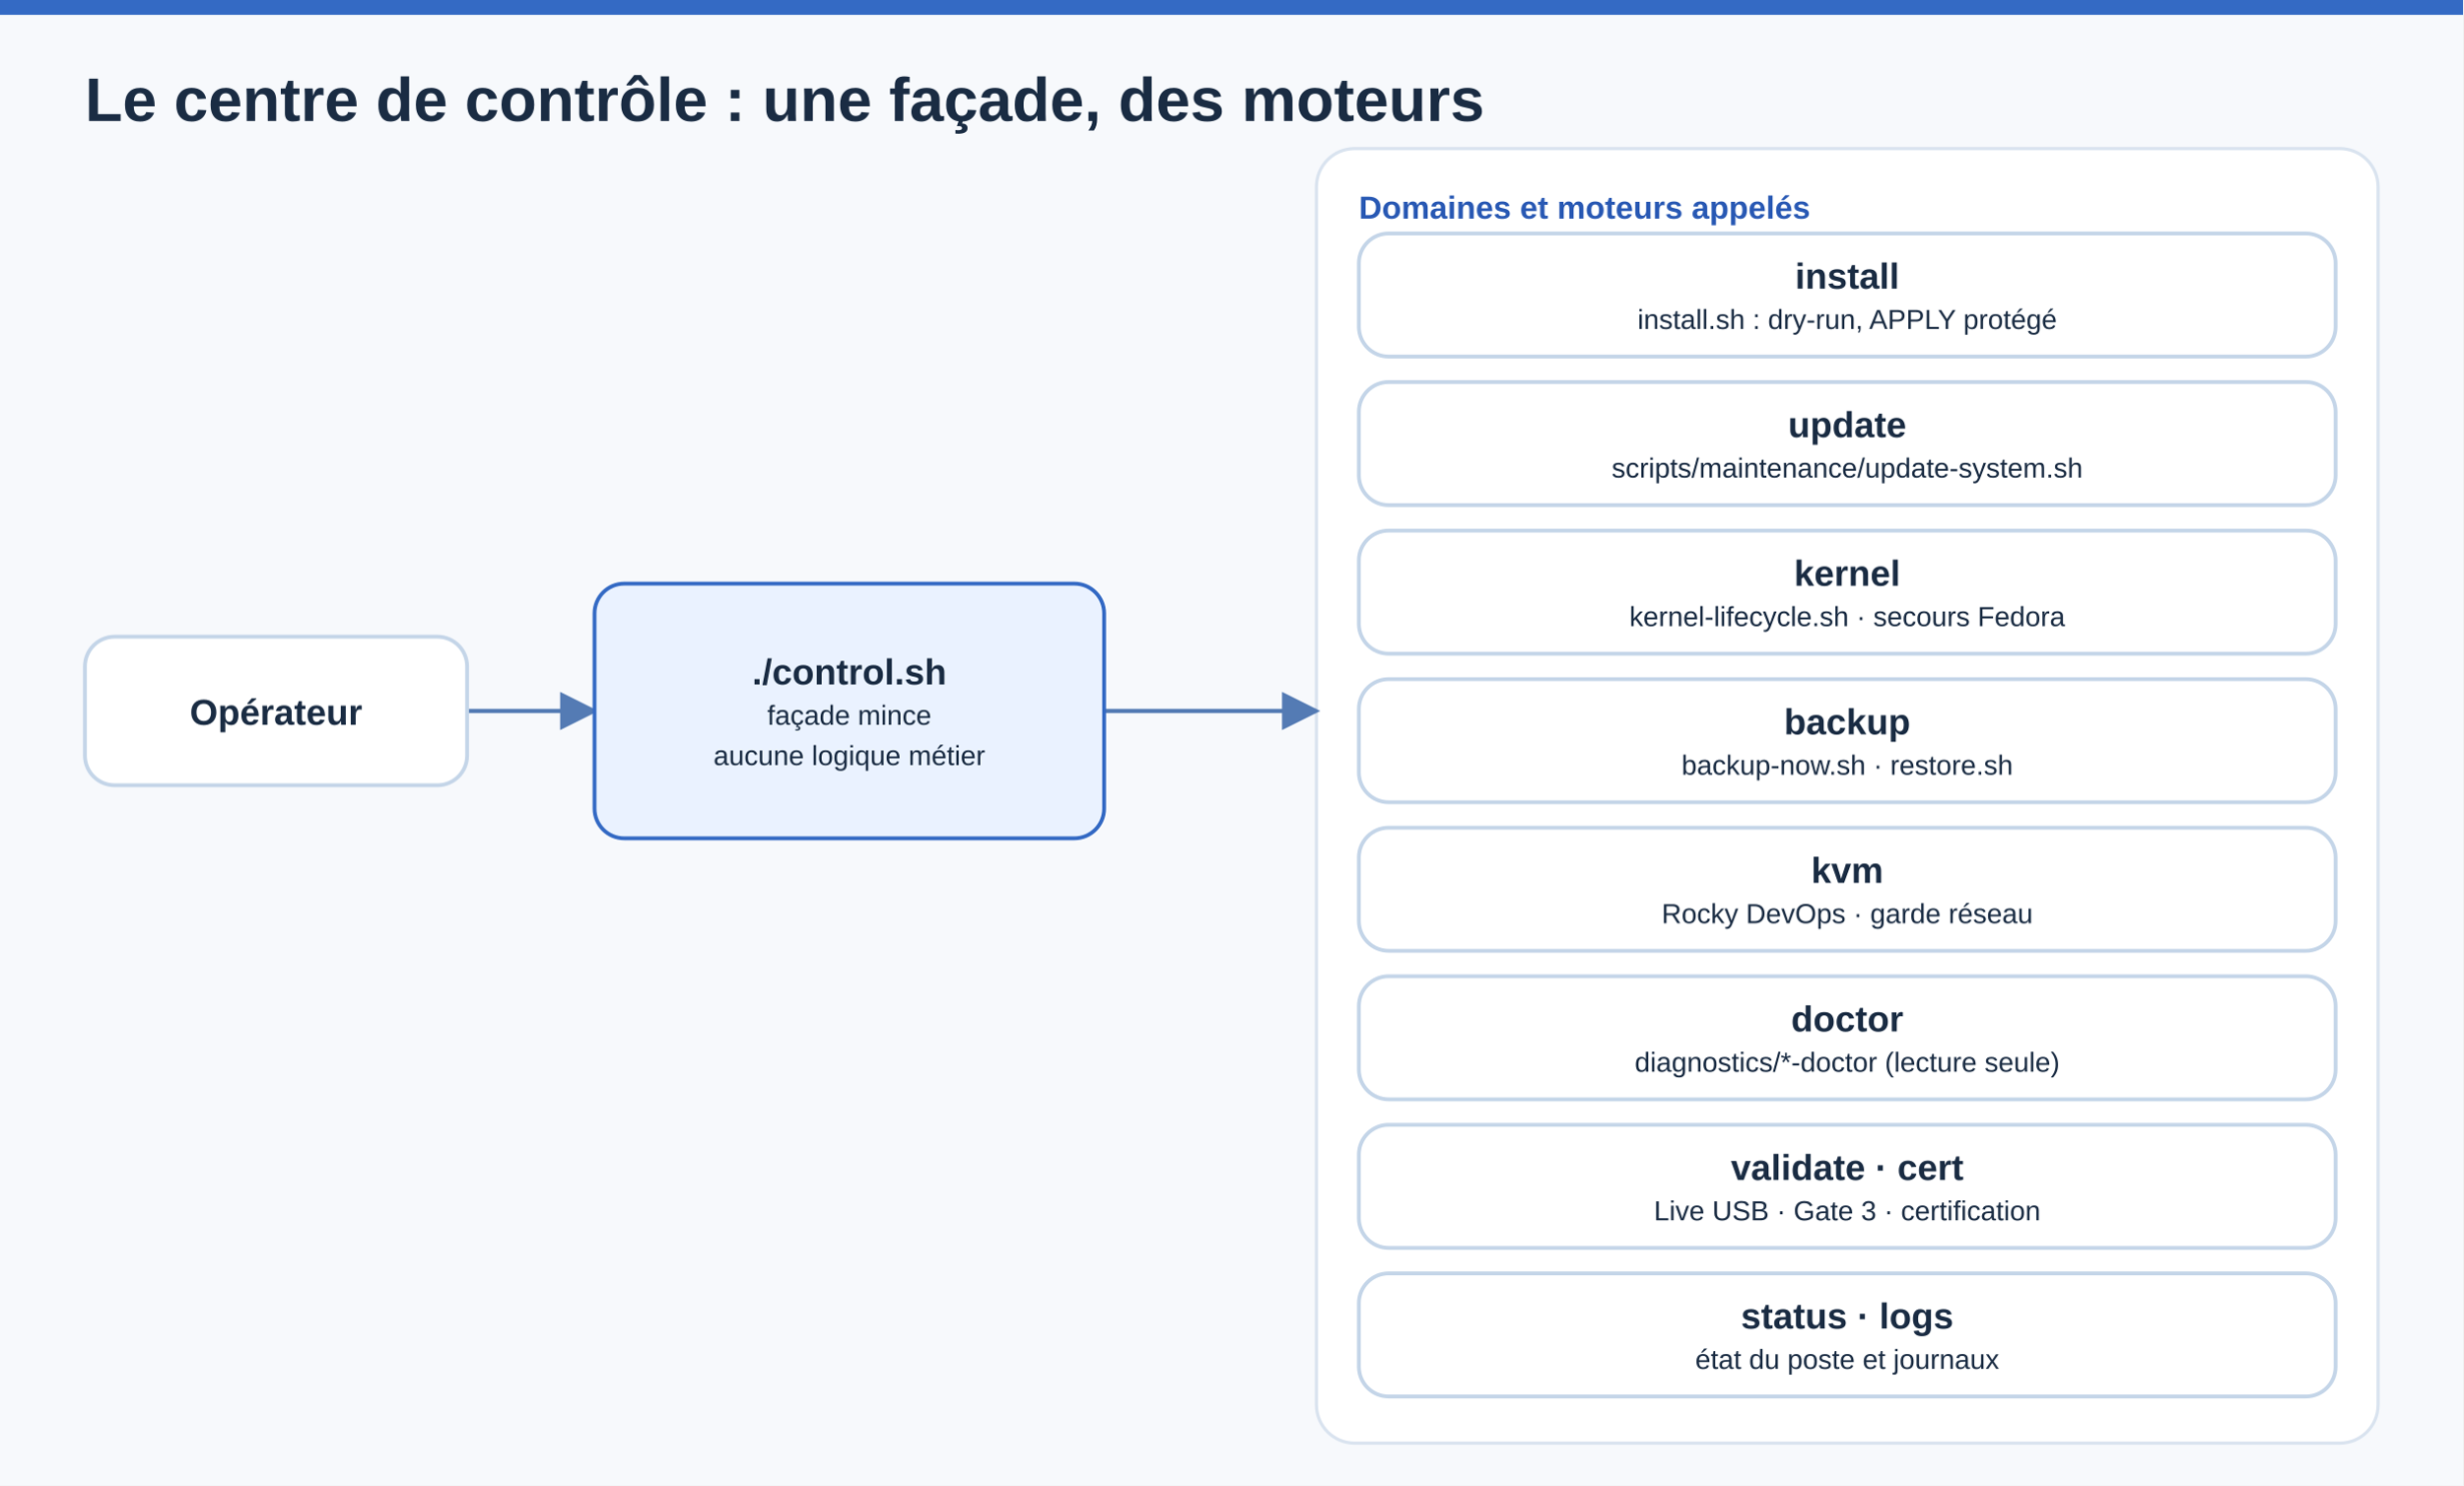
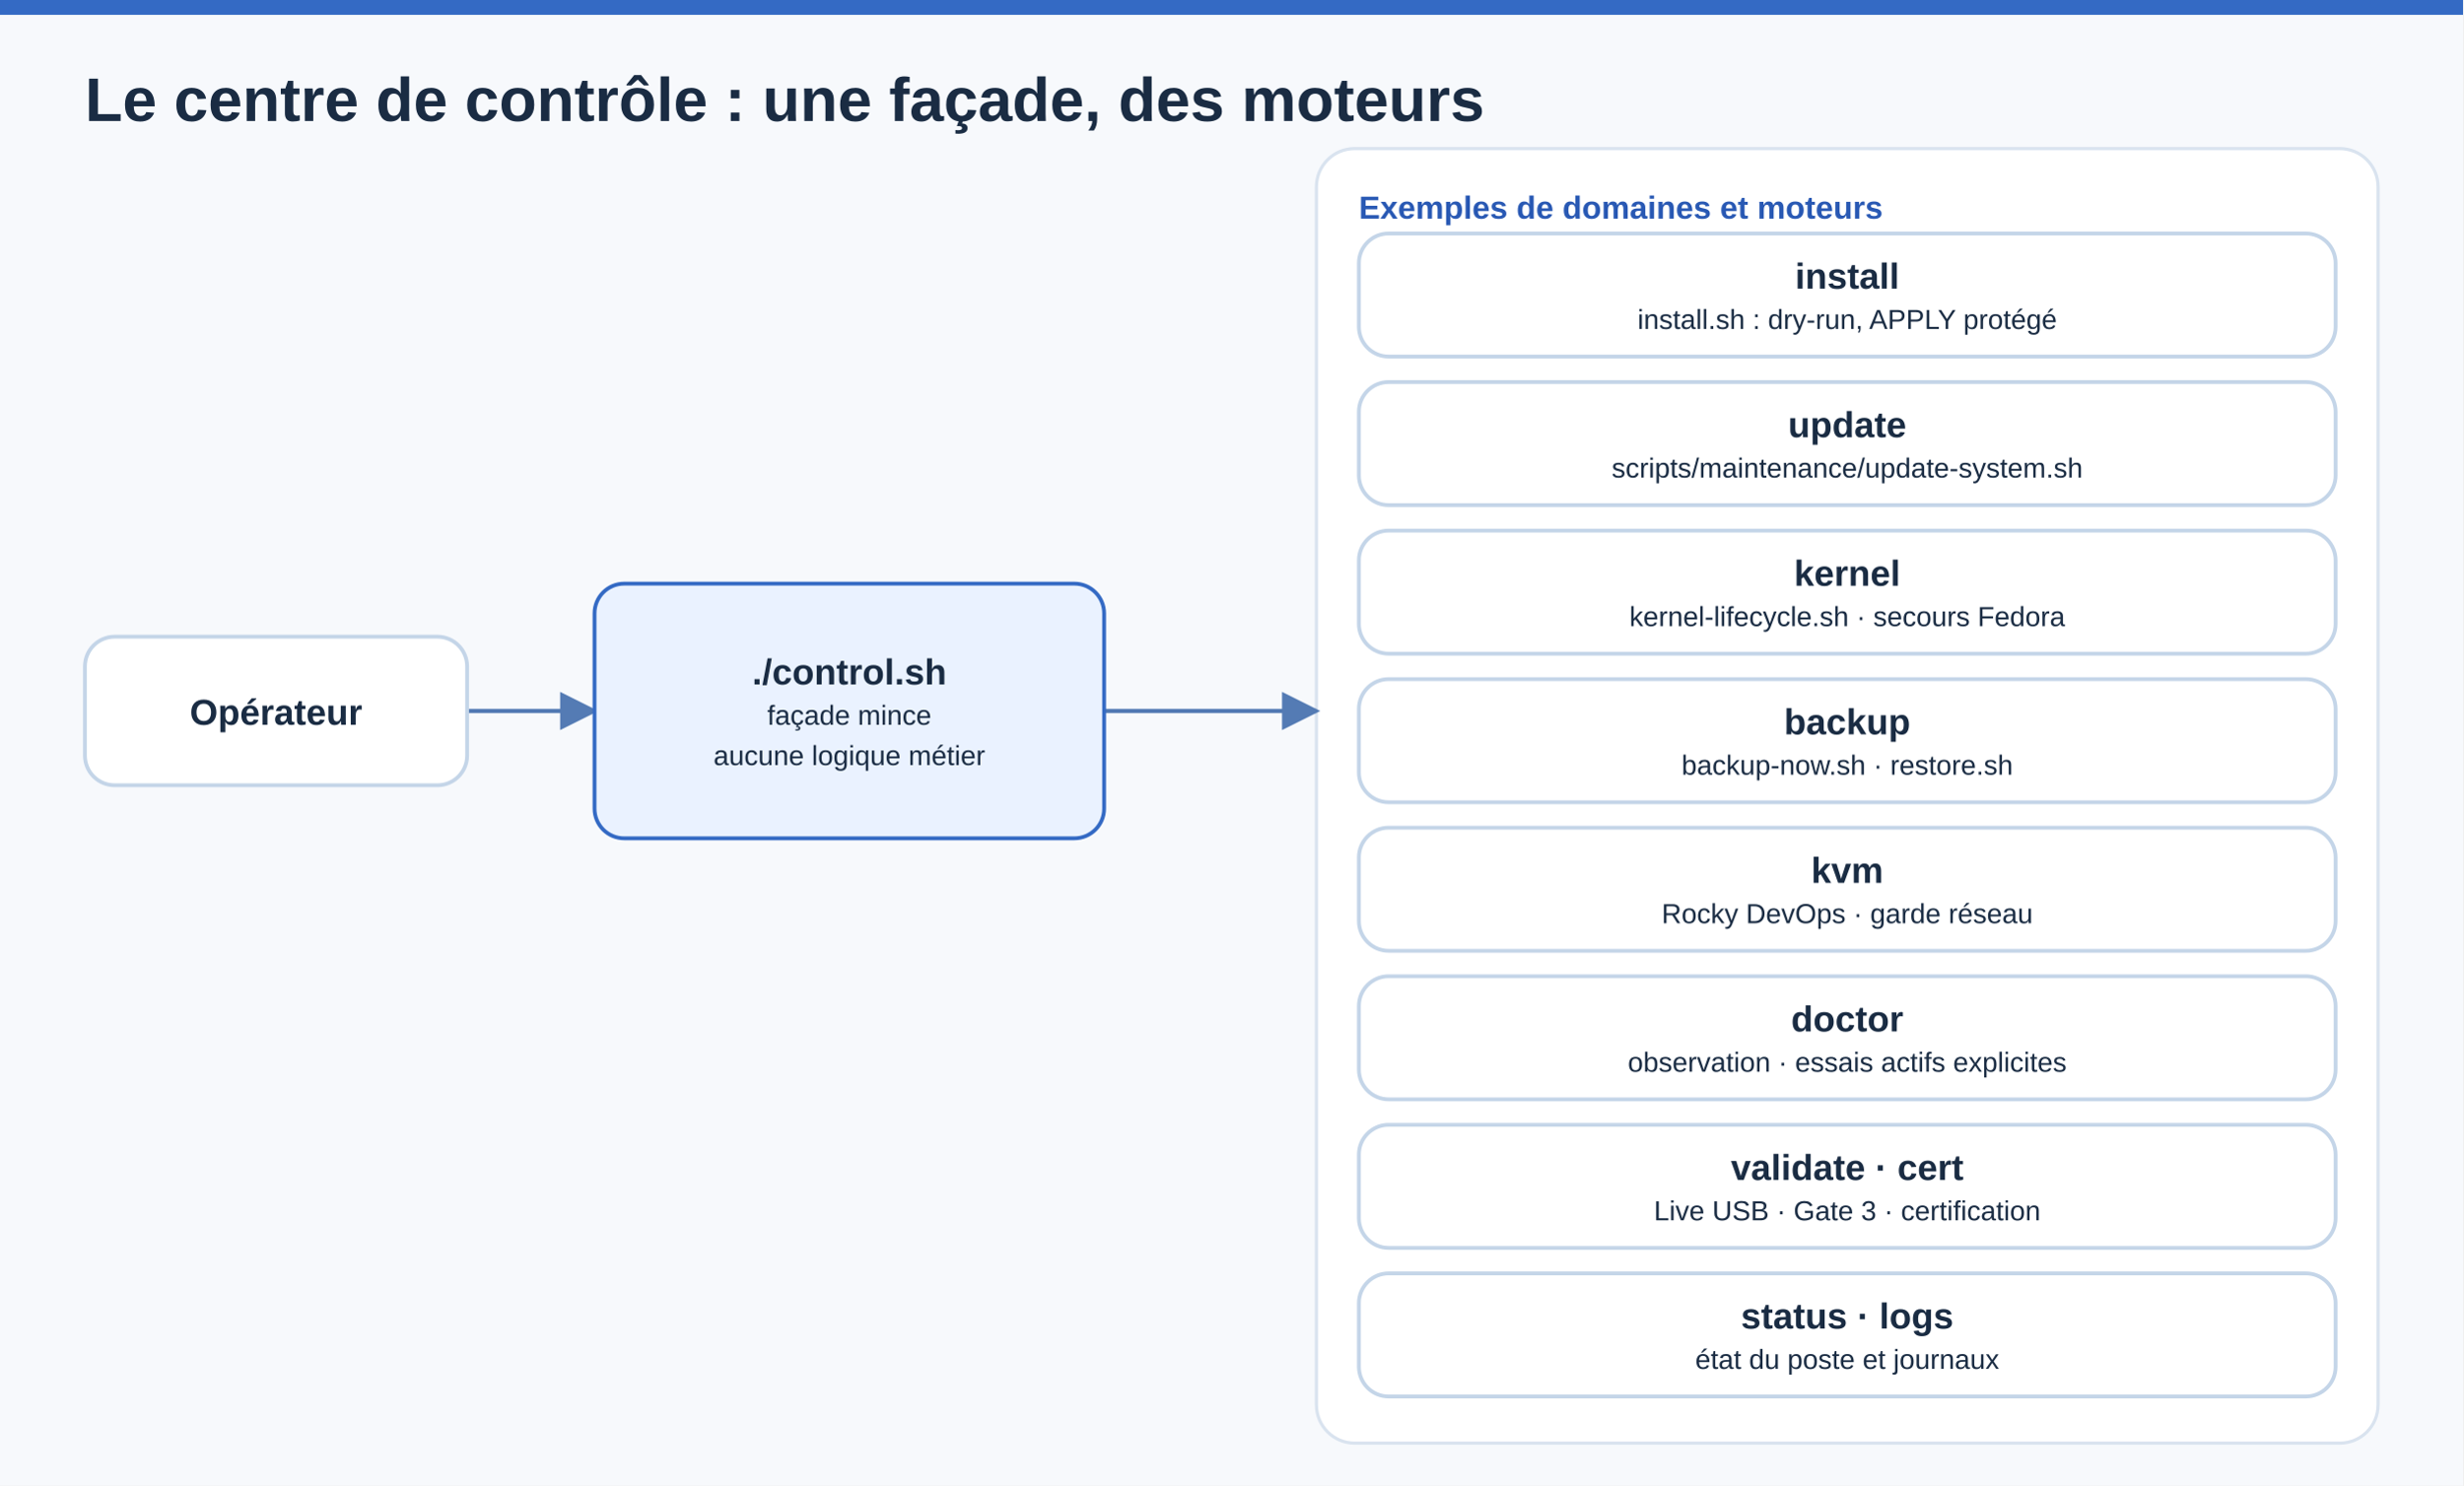
<svg xmlns="http://www.w3.org/2000/svg" viewBox="0 0 1160 700" width="1160" height="700" role="img" aria-labelledby="title desc">
  <defs>
    <marker id="arrow" viewBox="0 0 10 10" refX="9" refY="5" markerWidth="9" markerHeight="9" orient="auto-start-reverse">
      <path d="M0,0 L10,5 L0,10 z" fill="#547BB4" />
    </marker>
  </defs>
  <rect width="1160" height="700" fill="#F7F9FC" />
  <rect x="0" y="0" width="1160" height="7" fill="#346AC4" />
  <text x="40" y="57" font-family="Arial, Helvetica, sans-serif" font-size="29" font-weight="bold" fill="#1A2C43">Le centre de contrôle : une façade, des moteurs</text>
  <rect x="620" y="70" width="500" height="610" rx="18" fill="#FFFFFF" stroke="#D9E3EF" stroke-width="1.5" />
-   <text x="640" y="103" font-family="Arial, Helvetica, sans-serif" font-size="15" font-weight="bold" fill="#2959B4">Domaines et moteurs appelés</text>
+   <text x="640" y="103" font-family="Arial, Helvetica, sans-serif" font-size="15" font-weight="bold" fill="#2959B4">Exemples de domaines et moteurs</text>
  <line x1="220.0" y1="335.0" x2="280.0" y2="335.0" stroke="#547BB4" stroke-width="2" marker-end="url(#arrow)" />
  <line x1="520.0" y1="335.0" x2="620.0" y2="335.0" stroke="#547BB4" stroke-width="2" marker-end="url(#arrow)" />
  <rect x="40" y="300" width="180" height="70" rx="14" fill="#FFFFFF" stroke="#C4D5E8" stroke-width="1.8" />
  <text x="130.0" y="341.5" text-anchor="middle" font-family="Arial, Helvetica, sans-serif" font-size="17" font-weight="bold" fill="#1A2C43">Opérateur</text>
  <rect x="280" y="275" width="240" height="120" rx="14" fill="#EAF2FF" stroke="#346AC4" stroke-width="1.8" />
  <text x="400.0" y="322.5" text-anchor="middle" font-family="Arial, Helvetica, sans-serif" font-size="17" font-weight="bold" fill="#1A2C43">./control.sh</text>
  <text x="400.0" y="341.5" text-anchor="middle" font-family="Arial, Helvetica, sans-serif" font-size="13" fill="#1A2C43">façade mince</text>
  <text x="400.0" y="360.5" text-anchor="middle" font-family="Arial, Helvetica, sans-serif" font-size="13" fill="#1A2C43">aucune logique métier</text>
  <rect x="640" y="110" width="460" height="58" rx="14" fill="#FFFFFF" stroke="#C4D5E8" stroke-width="1.8" />
  <text x="870.0" y="136.0" text-anchor="middle" font-family="Arial, Helvetica, sans-serif" font-size="17" font-weight="bold" fill="#1A2C43">install</text>
  <text x="870.0" y="155.0" text-anchor="middle" font-family="Arial, Helvetica, sans-serif" font-size="13" fill="#1A2C43">install.sh : dry-run, APPLY protégé</text>
  <rect x="640" y="180" width="460" height="58" rx="14" fill="#FFFFFF" stroke="#C4D5E8" stroke-width="1.8" />
  <text x="870.0" y="206.0" text-anchor="middle" font-family="Arial, Helvetica, sans-serif" font-size="17" font-weight="bold" fill="#1A2C43">update</text>
  <text x="870.0" y="225.0" text-anchor="middle" font-family="Arial, Helvetica, sans-serif" font-size="13" fill="#1A2C43">scripts/maintenance/update-system.sh</text>
  <rect x="640" y="250" width="460" height="58" rx="14" fill="#FFFFFF" stroke="#C4D5E8" stroke-width="1.8" />
  <text x="870.0" y="276.0" text-anchor="middle" font-family="Arial, Helvetica, sans-serif" font-size="17" font-weight="bold" fill="#1A2C43">kernel</text>
  <text x="870.0" y="295.0" text-anchor="middle" font-family="Arial, Helvetica, sans-serif" font-size="13" fill="#1A2C43">kernel-lifecycle.sh · secours Fedora</text>
  <rect x="640" y="320" width="460" height="58" rx="14" fill="#FFFFFF" stroke="#C4D5E8" stroke-width="1.8" />
  <text x="870.0" y="346.0" text-anchor="middle" font-family="Arial, Helvetica, sans-serif" font-size="17" font-weight="bold" fill="#1A2C43">backup</text>
  <text x="870.0" y="365.0" text-anchor="middle" font-family="Arial, Helvetica, sans-serif" font-size="13" fill="#1A2C43">backup-now.sh · restore.sh</text>
  <rect x="640" y="390" width="460" height="58" rx="14" fill="#FFFFFF" stroke="#C4D5E8" stroke-width="1.8" />
  <text x="870.0" y="416.0" text-anchor="middle" font-family="Arial, Helvetica, sans-serif" font-size="17" font-weight="bold" fill="#1A2C43">kvm</text>
  <text x="870.0" y="435.0" text-anchor="middle" font-family="Arial, Helvetica, sans-serif" font-size="13" fill="#1A2C43">Rocky DevOps · garde réseau</text>
  <rect x="640" y="460" width="460" height="58" rx="14" fill="#FFFFFF" stroke="#C4D5E8" stroke-width="1.8" />
  <text x="870.0" y="486.0" text-anchor="middle" font-family="Arial, Helvetica, sans-serif" font-size="17" font-weight="bold" fill="#1A2C43">doctor</text>
-   <text x="870.0" y="505.0" text-anchor="middle" font-family="Arial, Helvetica, sans-serif" font-size="13" fill="#1A2C43">diagnostics/*-doctor (lecture seule)</text>
+   <text x="870.0" y="505.0" text-anchor="middle" font-family="Arial, Helvetica, sans-serif" font-size="13" fill="#1A2C43">observation · essais actifs explicites</text>
  <rect x="640" y="530" width="460" height="58" rx="14" fill="#FFFFFF" stroke="#C4D5E8" stroke-width="1.8" />
  <text x="870.0" y="556.0" text-anchor="middle" font-family="Arial, Helvetica, sans-serif" font-size="17" font-weight="bold" fill="#1A2C43">validate · cert</text>
  <text x="870.0" y="575.0" text-anchor="middle" font-family="Arial, Helvetica, sans-serif" font-size="13" fill="#1A2C43">Live USB · Gate 3 · certification</text>
  <rect x="640" y="600" width="460" height="58" rx="14" fill="#FFFFFF" stroke="#C4D5E8" stroke-width="1.8" />
  <text x="870.0" y="626.0" text-anchor="middle" font-family="Arial, Helvetica, sans-serif" font-size="17" font-weight="bold" fill="#1A2C43">status · logs</text>
  <text x="870.0" y="645.0" text-anchor="middle" font-family="Arial, Helvetica, sans-serif" font-size="13" fill="#1A2C43">état du poste et journaux</text>
</svg>
